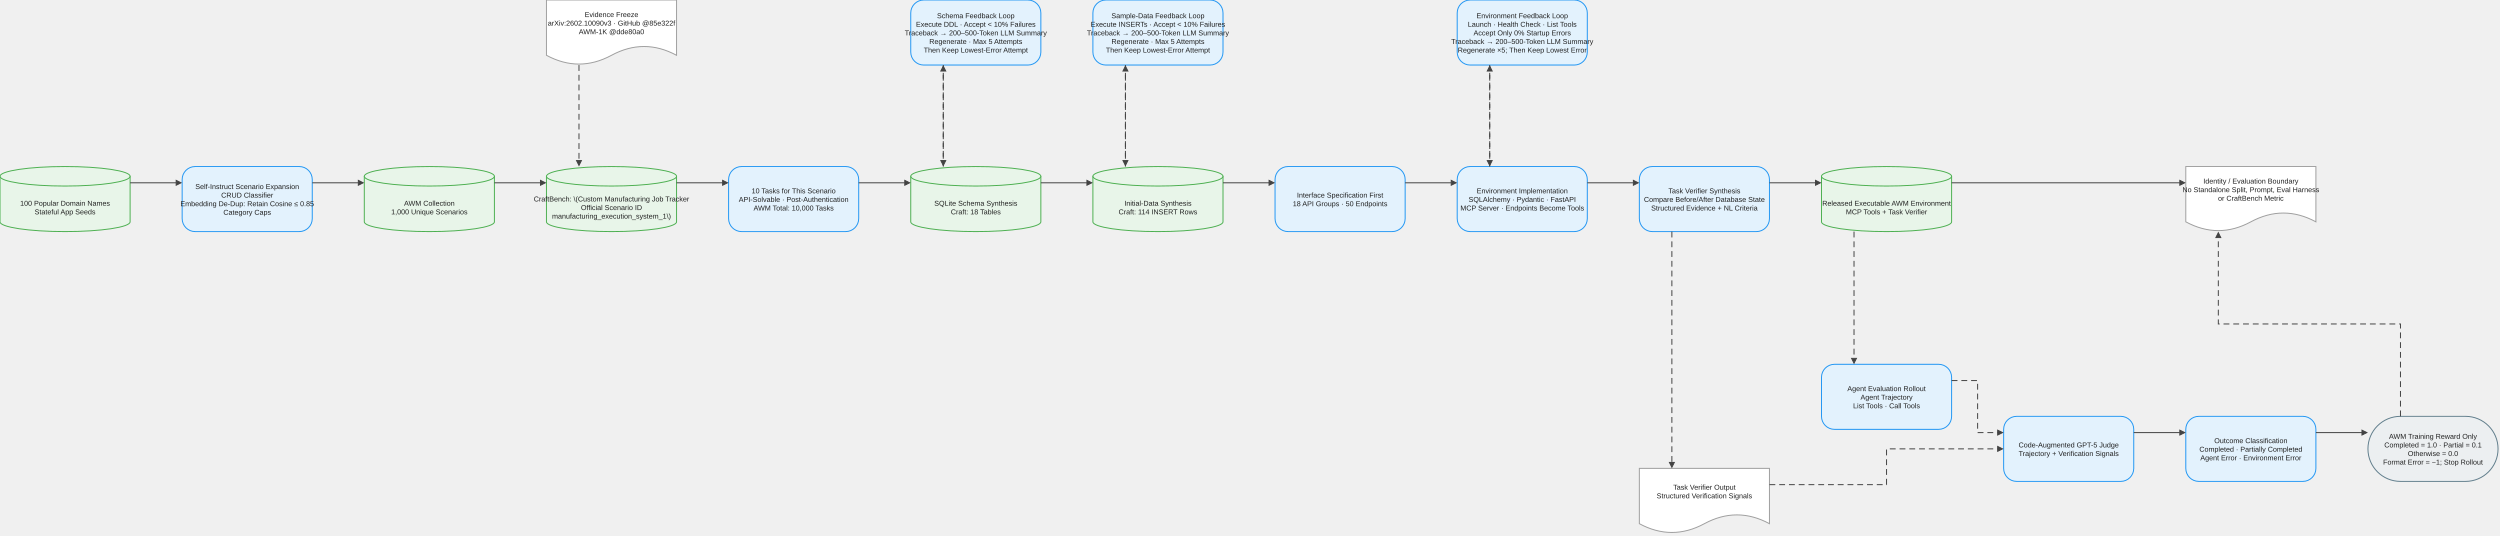
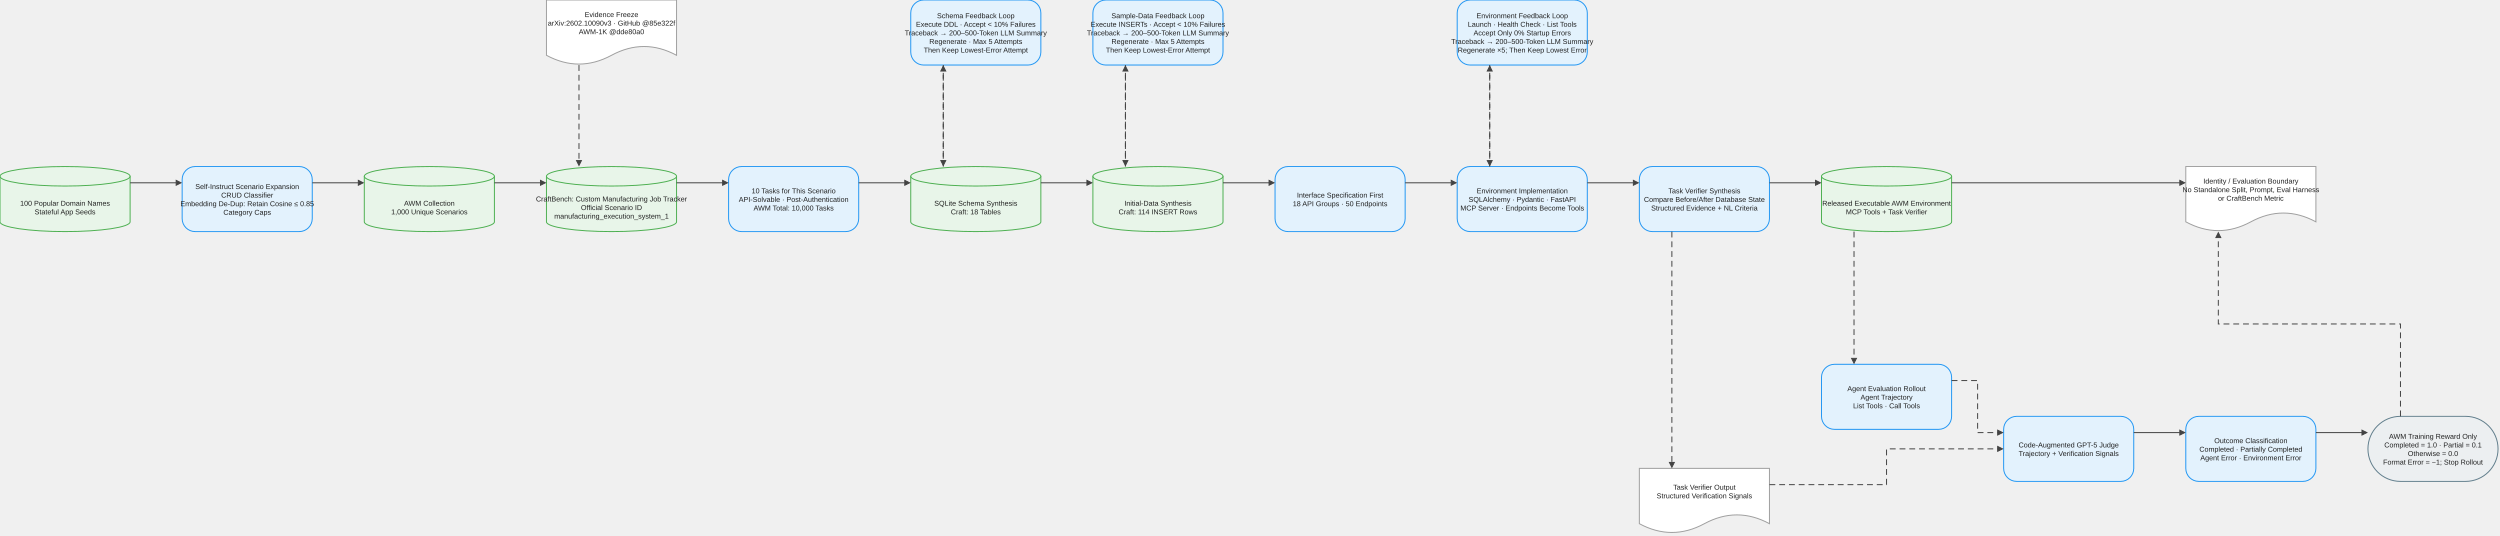
<svg xmlns="http://www.w3.org/2000/svg" style="background: transparent; background-color: transparent; color-scheme: light;" version="1.1" width="3843px" height="823px" viewBox="0 0 3843 823">
  <defs />
  <g>
    <g data-cell-id="0">
      <g data-cell-id="1">
        <g data-cell-id="2">
          <g>
            <path d="M 840 0 L 1040 0 L 1040 85 Q 990 58 940 85 Q 890 112 840 85 L 840 15 Z" fill="#ffffff" stroke="#9e9e9e" stroke-width="1.5" stroke-miterlimit="10" pointer-events="all" style="fill: rgb(255, 255, 255); stroke: rgb(158, 158, 158);" />
          </g>
          <g>
            <g fill="#212121" font-family="Arial, Helvetica, sans-serif" text-anchor="middle" data-blockTextHeight="39.599999999999994" font-size="11px" style="fill: rgb(33, 33, 33);">
              <g transform="translate(940,15.2) scale(1)">
                <text y="11" data-line-font-size="11" x="0">
                  <tspan>Evidence Freeze</tspan>
                </text>
                <text y="24.2" data-line-font-size="11" x="0">
                  <tspan>arXiv:2602.10090v3 · GitHub @85e322f</tspan>
                </text>
                <text y="37.4" data-line-font-size="11" x="0">
                  <tspan>AWM-1K @dde80a0</tspan>
                </text>
              </g>
            </g>
          </g>
        </g>
        <g data-cell-id="3">
          <g>
            <path d="M 0 271 C 0 262.72 44.77 256 100 256 C 126.52 256 151.96 257.58 170.71 260.39 C 189.46 263.21 200 267.02 200 271 L 200 341 C 200 349.28 155.23 356 100 356 C 44.77 356 0 349.28 0 341 Z" fill="#e8f5e9" stroke="#4caf50" stroke-width="1.5" stroke-miterlimit="10" pointer-events="all" style="fill: rgb(232, 245, 233); stroke: rgb(76, 175, 80);" />
            <path d="M 200 271 C 200 279.28 155.23 286 100 286 C 44.77 286 0 279.28 0 271" fill="none" stroke="#4caf50" stroke-width="1.5" stroke-miterlimit="10" pointer-events="all" style="stroke: rgb(76, 175, 80);" />
          </g>
          <g>
            <g fill="#212121" font-family="Arial, Helvetica, sans-serif" text-anchor="middle" data-blockTextHeight="26.4" font-size="11px" style="fill: rgb(33, 33, 33);">
              <g transform="translate(100,305.3) scale(1)">
                <text y="11" data-line-font-size="11" x="0">
                  <tspan>100 Popular Domain Names</tspan>
                </text>
                <text y="24.2" data-line-font-size="11" x="0">
                  <tspan>Stateful App Seeds</tspan>
                </text>
              </g>
            </g>
          </g>
        </g>
        <g data-cell-id="4">
          <g>
            <rect x="280" y="256" width="200" height="100" rx="20" ry="20" fill="#e3f2fd" stroke="#2196f3" stroke-width="1.5" pointer-events="all" style="fill: rgb(227, 242, 253); stroke: rgb(33, 150, 243);" />
          </g>
          <g>
            <g fill="#212121" font-family="Arial, Helvetica, sans-serif" text-anchor="middle" data-blockTextHeight="52.8" font-size="11px" style="fill: rgb(33, 33, 33);">
              <g transform="translate(380,279.6) scale(1)">
                <text y="11" data-line-font-size="11" x="0">
                  <tspan>Self-Instruct Scenario Expansion</tspan>
                </text>
                <text y="24.2" data-line-font-size="11" x="0">
                  <tspan>CRUD Classifier</tspan>
                </text>
                <text y="37.4" data-line-font-size="11" x="0">
                  <tspan>Embedding De-Dup: Retain Cosine ≤ 0.85</tspan>
                </text>
                <text y="50.6" data-line-font-size="11" x="0">
                  <tspan>Category Caps</tspan>
                </text>
              </g>
            </g>
          </g>
        </g>
        <g data-cell-id="5">
          <g>
            <path d="M 560 271 C 560 262.72 604.77 256 660 256 C 686.52 256 711.96 257.58 730.71 260.39 C 749.46 263.21 760 267.02 760 271 L 760 341 C 760 349.28 715.23 356 660 356 C 604.77 356 560 349.28 560 341 Z" fill="#e8f5e9" stroke="#4caf50" stroke-width="1.5" stroke-miterlimit="10" pointer-events="all" style="fill: rgb(232, 245, 233); stroke: rgb(76, 175, 80);" />
            <path d="M 760 271 C 760 279.28 715.23 286 660 286 C 604.77 286 560 279.28 560 271" fill="none" stroke="#4caf50" stroke-width="1.5" stroke-miterlimit="10" pointer-events="all" style="stroke: rgb(76, 175, 80);" />
          </g>
          <g>
            <g fill="#212121" font-family="Arial, Helvetica, sans-serif" text-anchor="middle" data-blockTextHeight="26.4" font-size="11px" style="fill: rgb(33, 33, 33);">
              <g transform="translate(660,305.3) scale(1)">
                <text y="11" data-line-font-size="11" x="0">
                  <tspan>AWM Collection</tspan>
                </text>
                <text y="24.2" data-line-font-size="11" x="0">
                  <tspan>1,000 Unique Scenarios</tspan>
                </text>
              </g>
            </g>
          </g>
        </g>
        <g data-cell-id="6">
          <g>
            <path d="M 840 271 C 840 262.72 884.77 256 940 256 C 966.52 256 991.96 257.58 1010.71 260.39 C 1029.46 263.21 1040 267.02 1040 271 L 1040 341 C 1040 349.28 995.23 356 940 356 C 884.77 356 840 349.28 840 341 Z" fill="#e8f5e9" stroke="#4caf50" stroke-width="1.5" stroke-miterlimit="10" pointer-events="all" style="fill: rgb(232, 245, 233); stroke: rgb(76, 175, 80);" />
            <path d="M 1040 271 C 1040 279.28 995.23 286 940 286 C 884.77 286 840 279.28 840 271" fill="none" stroke="#4caf50" stroke-width="1.5" stroke-miterlimit="10" pointer-events="all" style="stroke: rgb(76, 175, 80);" />
          </g>
          <g>
            <g fill="#212121" font-family="Arial, Helvetica, sans-serif" text-anchor="middle" data-blockTextHeight="39.599999999999994" font-size="11px" style="fill: rgb(33, 33, 33);">
              <g transform="translate(940,298.7) scale(1)">
                <text y="11" data-line-font-size="11" x="0">
-                   <tspan>CraftBench: \(Custom Manufacturing Job Tracker</tspan>
+                   <tspan>CraftBench: Custom Manufacturing Job Tracker</tspan>
                </text>
                <text y="24.2" data-line-font-size="11" x="0">
                  <tspan>Official Scenario ID</tspan>
                </text>
                <text y="37.4" data-line-font-size="11" x="0">
-                   <tspan>manufacturing_execution_system_1\)</tspan>
+                   <tspan>manufacturing_execution_system_1</tspan>
                </text>
              </g>
            </g>
          </g>
        </g>
        <g data-cell-id="7">
          <g>
            <rect x="1120" y="256" width="200" height="100" rx="20" ry="20" fill="#e3f2fd" stroke="#2196f3" stroke-width="1.5" pointer-events="all" style="fill: rgb(227, 242, 253); stroke: rgb(33, 150, 243);" />
          </g>
          <g>
            <g fill="#212121" font-family="Arial, Helvetica, sans-serif" text-anchor="middle" data-blockTextHeight="39.599999999999994" font-size="11px" style="fill: rgb(33, 33, 33);">
              <g transform="translate(1220,286.2) scale(1)">
                <text y="11" data-line-font-size="11" x="0">
                  <tspan>10 Tasks for This Scenario</tspan>
                </text>
                <text y="24.2" data-line-font-size="11" x="0">
                  <tspan>API-Solvable · Post-Authentication</tspan>
                </text>
                <text y="37.4" data-line-font-size="11" x="0">
                  <tspan>AWM Total: 10,000 Tasks</tspan>
                </text>
              </g>
            </g>
          </g>
        </g>
        <g data-cell-id="8">
          <g>
            <path d="M 1400 271 C 1400 262.72 1444.77 256 1500 256 C 1526.52 256 1551.96 257.58 1570.71 260.39 C 1589.46 263.21 1600 267.02 1600 271 L 1600 341 C 1600 349.28 1555.23 356 1500 356 C 1444.77 356 1400 349.28 1400 341 Z" fill="#e8f5e9" stroke="#4caf50" stroke-width="1.5" stroke-miterlimit="10" pointer-events="all" style="fill: rgb(232, 245, 233); stroke: rgb(76, 175, 80);" />
            <path d="M 1600 271 C 1600 279.28 1555.23 286 1500 286 C 1444.77 286 1400 279.28 1400 271" fill="none" stroke="#4caf50" stroke-width="1.5" stroke-miterlimit="10" pointer-events="all" style="stroke: rgb(76, 175, 80);" />
          </g>
          <g>
            <g fill="#212121" font-family="Arial, Helvetica, sans-serif" text-anchor="middle" data-blockTextHeight="26.4" font-size="11px" style="fill: rgb(33, 33, 33);">
              <g transform="translate(1500,305.3) scale(1)">
                <text y="11" data-line-font-size="11" x="0">
                  <tspan>SQLite Schema Synthesis</tspan>
                </text>
                <text y="24.2" data-line-font-size="11" x="0">
                  <tspan>Craft: 18 Tables</tspan>
                </text>
              </g>
            </g>
          </g>
        </g>
        <g data-cell-id="9">
          <g>
            <path d="M 1680 271 C 1680 262.72 1724.77 256 1780 256 C 1806.52 256 1831.96 257.58 1850.71 260.39 C 1869.46 263.21 1880 267.02 1880 271 L 1880 341 C 1880 349.28 1835.23 356 1780 356 C 1724.77 356 1680 349.28 1680 341 Z" fill="#e8f5e9" stroke="#4caf50" stroke-width="1.5" stroke-miterlimit="10" pointer-events="all" style="fill: rgb(232, 245, 233); stroke: rgb(76, 175, 80);" />
            <path d="M 1880 271 C 1880 279.28 1835.23 286 1780 286 C 1724.77 286 1680 279.28 1680 271" fill="none" stroke="#4caf50" stroke-width="1.5" stroke-miterlimit="10" pointer-events="all" style="stroke: rgb(76, 175, 80);" />
          </g>
          <g>
            <g fill="#212121" font-family="Arial, Helvetica, sans-serif" text-anchor="middle" data-blockTextHeight="26.4" font-size="11px" style="fill: rgb(33, 33, 33);">
              <g transform="translate(1780,305.3) scale(1)">
                <text y="11" data-line-font-size="11" x="0">
                  <tspan>Initial-Data Synthesis</tspan>
                </text>
                <text y="24.2" data-line-font-size="11" x="0">
                  <tspan>Craft: 114 INSERT Rows</tspan>
                </text>
              </g>
            </g>
          </g>
        </g>
        <g data-cell-id="10">
          <g>
            <rect x="1960" y="256" width="200" height="100" rx="20" ry="20" fill="#e3f2fd" stroke="#2196f3" stroke-width="1.5" pointer-events="all" style="fill: rgb(227, 242, 253); stroke: rgb(33, 150, 243);" />
          </g>
          <g>
            <g fill="#212121" font-family="Arial, Helvetica, sans-serif" text-anchor="middle" data-blockTextHeight="26.4" font-size="11px" style="fill: rgb(33, 33, 33);">
              <g transform="translate(2060,292.8) scale(1)">
                <text y="11" data-line-font-size="11" x="0">
                  <tspan>Interface Specification First</tspan>
                </text>
                <text y="24.2" data-line-font-size="11" x="0">
                  <tspan>18 API Groups · 50 Endpoints</tspan>
                </text>
              </g>
            </g>
          </g>
        </g>
        <g data-cell-id="11">
          <g>
            <rect x="2240" y="256" width="200" height="100" rx="20" ry="20" fill="#e3f2fd" stroke="#2196f3" stroke-width="1.5" pointer-events="all" style="fill: rgb(227, 242, 253); stroke: rgb(33, 150, 243);" />
          </g>
          <g>
            <g fill="#212121" font-family="Arial, Helvetica, sans-serif" text-anchor="middle" data-blockTextHeight="39.599999999999994" font-size="11px" style="fill: rgb(33, 33, 33);">
              <g transform="translate(2340,286.2) scale(1)">
                <text y="11" data-line-font-size="11" x="0">
                  <tspan>Environment Implementation</tspan>
                </text>
                <text y="24.2" data-line-font-size="11" x="0">
                  <tspan>SQLAlchemy · Pydantic · FastAPI</tspan>
                </text>
                <text y="37.4" data-line-font-size="11" x="0">
                  <tspan>MCP Server · Endpoints Become Tools</tspan>
                </text>
              </g>
            </g>
          </g>
        </g>
        <g data-cell-id="12">
          <g>
            <rect x="2520" y="256" width="200" height="100" rx="20" ry="20" fill="#e3f2fd" stroke="#2196f3" stroke-width="1.5" pointer-events="all" style="fill: rgb(227, 242, 253); stroke: rgb(33, 150, 243);" />
          </g>
          <g>
            <g fill="#212121" font-family="Arial, Helvetica, sans-serif" text-anchor="middle" data-blockTextHeight="39.599999999999994" font-size="11px" style="fill: rgb(33, 33, 33);">
              <g transform="translate(2620,286.2) scale(1)">
                <text y="11" data-line-font-size="11" x="0">
                  <tspan>Task Verifier Synthesis</tspan>
                </text>
                <text y="24.2" data-line-font-size="11" x="0">
                  <tspan>Compare Before/After Database State</tspan>
                </text>
                <text y="37.4" data-line-font-size="11" x="0">
                  <tspan>Structured Evidence + NL Criteria</tspan>
                </text>
              </g>
            </g>
          </g>
        </g>
        <g data-cell-id="13">
          <g>
            <path d="M 2800 271 C 2800 262.72 2844.77 256 2900 256 C 2926.52 256 2951.96 257.58 2970.71 260.39 C 2989.46 263.21 3000 267.02 3000 271 L 3000 341 C 3000 349.28 2955.23 356 2900 356 C 2844.77 356 2800 349.28 2800 341 Z" fill="#e8f5e9" stroke="#4caf50" stroke-width="1.5" stroke-miterlimit="10" pointer-events="all" style="fill: rgb(232, 245, 233); stroke: rgb(76, 175, 80);" />
            <path d="M 3000 271 C 3000 279.28 2955.23 286 2900 286 C 2844.77 286 2800 279.28 2800 271" fill="none" stroke="#4caf50" stroke-width="1.5" stroke-miterlimit="10" pointer-events="all" style="stroke: rgb(76, 175, 80);" />
          </g>
          <g>
            <g fill="#212121" font-family="Arial, Helvetica, sans-serif" text-anchor="middle" data-blockTextHeight="26.4" font-size="11px" style="fill: rgb(33, 33, 33);">
              <g transform="translate(2900,305.3) scale(1)">
                <text y="11" data-line-font-size="11" x="0">
                  <tspan>Released Executable AWM Environment</tspan>
                </text>
                <text y="24.2" data-line-font-size="11" x="0">
                  <tspan>MCP Tools + Task Verifier</tspan>
                </text>
              </g>
            </g>
          </g>
        </g>
        <g data-cell-id="14">
          <g>
            <path d="M 3360 256 L 3560 256 L 3560 341 Q 3510 314 3460 341 Q 3410 368 3360 341 L 3360 271 Z" fill="#ffffff" stroke="#9e9e9e" stroke-width="1.5" stroke-miterlimit="10" pointer-events="all" style="fill: rgb(255, 255, 255); stroke: rgb(158, 158, 158);" />
          </g>
          <g>
            <g fill="#212121" font-family="Arial, Helvetica, sans-serif" text-anchor="middle" data-blockTextHeight="39.599999999999994" font-size="11px" style="fill: rgb(33, 33, 33);">
              <g transform="translate(3460,271.2) scale(1)">
                <text y="11" data-line-font-size="11" x="0">
                  <tspan>Identity / Evaluation Boundary</tspan>
                </text>
                <text y="24.2" data-line-font-size="11" x="0">
                  <tspan>No Standalone Split, Prompt, Eval Harness</tspan>
                </text>
                <text y="37.4" data-line-font-size="11" x="0">
                  <tspan>or CraftBench Metric</tspan>
                </text>
              </g>
            </g>
          </g>
        </g>
        <g data-cell-id="15">
          <g>
            <rect x="1400" y="0" width="200" height="100" rx="20" ry="20" fill="#e3f2fd" stroke="#2196f3" stroke-width="1.5" pointer-events="all" style="fill: rgb(227, 242, 253); stroke: rgb(33, 150, 243);" />
          </g>
          <g>
            <g fill="#212121" font-family="Arial, Helvetica, sans-serif" text-anchor="middle" data-blockTextHeight="66" font-size="11px" style="fill: rgb(33, 33, 33);">
              <g transform="translate(1500,17) scale(1)">
                <text y="11" data-line-font-size="11" x="0">
                  <tspan>Schema Feedback Loop</tspan>
                </text>
                <text y="24.2" data-line-font-size="11" x="0">
                  <tspan>Execute DDL · Accept &lt; 10% Failures</tspan>
                </text>
                <text y="37.4" data-line-font-size="11" x="0">
                  <tspan>Traceback → 200–500-Token LLM Summary</tspan>
                </text>
                <text y="50.6" data-line-font-size="11" x="0">
                  <tspan>Regenerate · Max 5 Attempts</tspan>
                </text>
                <text y="63.8" data-line-font-size="11" x="0">
                  <tspan>Then Keep Lowest-Error Attempt</tspan>
                </text>
              </g>
            </g>
          </g>
        </g>
        <g data-cell-id="16">
          <g>
            <rect x="1680" y="0" width="200" height="100" rx="20" ry="20" fill="#e3f2fd" stroke="#2196f3" stroke-width="1.5" pointer-events="all" style="fill: rgb(227, 242, 253); stroke: rgb(33, 150, 243);" />
          </g>
          <g>
            <g fill="#212121" font-family="Arial, Helvetica, sans-serif" text-anchor="middle" data-blockTextHeight="66" font-size="11px" style="fill: rgb(33, 33, 33);">
              <g transform="translate(1780,17) scale(1)">
                <text y="11" data-line-font-size="11" x="0">
                  <tspan>Sample-Data Feedback Loop</tspan>
                </text>
                <text y="24.2" data-line-font-size="11" x="0">
                  <tspan>Execute INSERTs · Accept &lt; 10% Failures</tspan>
                </text>
                <text y="37.4" data-line-font-size="11" x="0">
                  <tspan>Traceback → 200–500-Token LLM Summary</tspan>
                </text>
                <text y="50.6" data-line-font-size="11" x="0">
                  <tspan>Regenerate · Max 5 Attempts</tspan>
                </text>
                <text y="63.8" data-line-font-size="11" x="0">
                  <tspan>Then Keep Lowest-Error Attempt</tspan>
                </text>
              </g>
            </g>
          </g>
        </g>
        <g data-cell-id="17">
          <g>
            <rect x="2240" y="0" width="200" height="100" rx="20" ry="20" fill="#e3f2fd" stroke="#2196f3" stroke-width="1.5" pointer-events="all" style="fill: rgb(227, 242, 253); stroke: rgb(33, 150, 243);" />
          </g>
          <g>
            <g fill="#212121" font-family="Arial, Helvetica, sans-serif" text-anchor="middle" data-blockTextHeight="66" font-size="11px" style="fill: rgb(33, 33, 33);">
              <g transform="translate(2340,17) scale(1)">
                <text y="11" data-line-font-size="11" x="0">
                  <tspan>Environment Feedback Loop</tspan>
                </text>
                <text y="24.2" data-line-font-size="11" x="0">
                  <tspan>Launch · Health Check · List Tools</tspan>
                </text>
                <text y="37.4" data-line-font-size="11" x="0">
                  <tspan>Accept Only 0% Startup Errors</tspan>
                </text>
                <text y="50.6" data-line-font-size="11" x="0">
                  <tspan>Traceback → 200–500-Token LLM Summary</tspan>
                </text>
                <text y="63.8" data-line-font-size="11" x="0">
                  <tspan>Regenerate ×5; Then Keep Lowest Error</tspan>
                </text>
              </g>
            </g>
          </g>
        </g>
        <g data-cell-id="18">
          <g>
            <rect x="2800" y="560" width="200" height="100" rx="20" ry="20" fill="#e3f2fd" stroke="#2196f3" stroke-width="1.5" pointer-events="all" style="fill: rgb(227, 242, 253); stroke: rgb(33, 150, 243);" />
          </g>
          <g>
            <g fill="#212121" font-family="Arial, Helvetica, sans-serif" text-anchor="middle" data-blockTextHeight="39.599999999999994" font-size="11px" style="fill: rgb(33, 33, 33);">
              <g transform="translate(2900,590.2) scale(1)">
                <text y="11" data-line-font-size="11" x="0">
                  <tspan>Agent Evaluation Rollout</tspan>
                </text>
                <text y="24.2" data-line-font-size="11" x="0">
                  <tspan>Agent Trajectory</tspan>
                </text>
                <text y="37.4" data-line-font-size="11" x="0">
                  <tspan>List Tools · Call Tools</tspan>
                </text>
              </g>
            </g>
          </g>
        </g>
        <g data-cell-id="19">
          <g>
            <path d="M 2520 720 L 2720 720 L 2720 805 Q 2670 778 2620 805 Q 2570 832 2520 805 L 2520 735 Z" fill="#ffffff" stroke="#9e9e9e" stroke-width="1.5" stroke-miterlimit="10" pointer-events="all" style="fill: rgb(255, 255, 255); stroke: rgb(158, 158, 158);" />
          </g>
          <g>
            <g fill="#212121" font-family="Arial, Helvetica, sans-serif" text-anchor="middle" data-blockTextHeight="26.4" font-size="11px" style="fill: rgb(33, 33, 33);">
              <g transform="translate(2620,741.8) scale(1)">
                <text y="11" data-line-font-size="11" x="0">
                  <tspan>Task Verifier Output</tspan>
                </text>
                <text y="24.2" data-line-font-size="11" x="0">
                  <tspan>Structured Verification Signals</tspan>
                </text>
              </g>
            </g>
          </g>
        </g>
        <g data-cell-id="20">
          <g>
            <rect x="3080" y="640" width="200" height="100" rx="20" ry="20" fill="#e3f2fd" stroke="#2196f3" stroke-width="1.5" pointer-events="all" style="fill: rgb(227, 242, 253); stroke: rgb(33, 150, 243);" />
          </g>
          <g>
            <g fill="#212121" font-family="Arial, Helvetica, sans-serif" text-anchor="middle" data-blockTextHeight="26.4" font-size="11px" style="fill: rgb(33, 33, 33);">
              <g transform="translate(3180,676.8) scale(1)">
                <text y="11" data-line-font-size="11" x="0">
                  <tspan>Code-Augmented GPT-5 Judge</tspan>
                </text>
                <text y="24.2" data-line-font-size="11" x="0">
                  <tspan>Trajectory + Verification Signals</tspan>
                </text>
              </g>
            </g>
          </g>
        </g>
        <g data-cell-id="21">
          <g>
            <rect x="3360" y="640" width="200" height="100" rx="20" ry="20" fill="#e3f2fd" stroke="#2196f3" stroke-width="1.5" pointer-events="all" style="fill: rgb(227, 242, 253); stroke: rgb(33, 150, 243);" />
          </g>
          <g>
            <g fill="#212121" font-family="Arial, Helvetica, sans-serif" text-anchor="middle" data-blockTextHeight="39.599999999999994" font-size="11px" style="fill: rgb(33, 33, 33);">
              <g transform="translate(3460,670.2) scale(1)">
                <text y="11" data-line-font-size="11" x="0">
                  <tspan>Outcome Classification</tspan>
                </text>
                <text y="24.2" data-line-font-size="11" x="0">
                  <tspan>Completed · Partially Completed</tspan>
                </text>
                <text y="37.4" data-line-font-size="11" x="0">
                  <tspan>Agent Error · Environment Error</tspan>
                </text>
              </g>
            </g>
          </g>
        </g>
        <g data-cell-id="22">
          <g>
            <rect x="3640" y="640" width="200" height="100" rx="50" ry="50" fill="#eceff1" stroke="#607d8b" stroke-width="1.5" pointer-events="all" style="fill: rgb(236, 239, 241); stroke: rgb(96, 125, 139);" />
          </g>
          <g>
            <g fill="#212121" font-family="Arial, Helvetica, sans-serif" text-anchor="middle" data-blockTextHeight="52.8" font-size="11px" style="fill: rgb(33, 33, 33);">
              <g transform="translate(3740,663.6) scale(1)">
                <text y="11" data-line-font-size="11" x="0">
                  <tspan>AWM Training Reward Only</tspan>
                </text>
                <text y="24.2" data-line-font-size="11" x="0">
                  <tspan>Completed = 1.0 · Partial = 0.1</tspan>
                </text>
                <text y="37.4" data-line-font-size="11" x="0">
                  <tspan>Otherwise = 0.0</tspan>
                </text>
                <text y="50.6" data-line-font-size="11" x="0">
                  <tspan>Format Error = −1; Stop Rollout</tspan>
                </text>
              </g>
            </g>
          </g>
        </g>
        <g data-cell-id="23">
          <g>
            <path d="M 890 100 L 890 246.82" fill="none" stroke="#424242" stroke-width="1.5" stroke-miterlimit="10" stroke-dasharray="9 6" pointer-events="stroke" style="stroke: rgb(66, 66, 66);" />
            <path d="M 890 254.32 L 886.25 246.82 L 893.75 246.82 Z" fill="#424242" stroke="#424242" stroke-width="1.5" stroke-miterlimit="10" pointer-events="all" style="fill: rgb(66, 66, 66); stroke: rgb(66, 66, 66);" />
          </g>
        </g>
        <g data-cell-id="24">
          <g>
            <path d="M 200 281 L 270.82 281" fill="none" stroke="#424242" stroke-width="1.5" stroke-miterlimit="10" pointer-events="stroke" style="stroke: rgb(66, 66, 66);" />
            <path d="M 278.32 281 L 270.82 284.75 L 270.82 277.25 Z" fill="#424242" stroke="#424242" stroke-width="1.5" stroke-miterlimit="10" pointer-events="all" style="fill: rgb(66, 66, 66); stroke: rgb(66, 66, 66);" />
          </g>
        </g>
        <g data-cell-id="25">
          <g>
            <path d="M 480 281 L 550.82 281" fill="none" stroke="#424242" stroke-width="1.5" stroke-miterlimit="10" pointer-events="stroke" style="stroke: rgb(66, 66, 66);" />
            <path d="M 558.32 281 L 550.82 284.75 L 550.82 277.25 Z" fill="#424242" stroke="#424242" stroke-width="1.5" stroke-miterlimit="10" pointer-events="all" style="fill: rgb(66, 66, 66); stroke: rgb(66, 66, 66);" />
          </g>
        </g>
        <g data-cell-id="26">
          <g>
            <path d="M 760 281 L 830.82 281" fill="none" stroke="#424242" stroke-width="1.5" stroke-miterlimit="10" pointer-events="stroke" style="stroke: rgb(66, 66, 66);" />
            <path d="M 838.32 281 L 830.82 284.75 L 830.82 277.25 Z" fill="#424242" stroke="#424242" stroke-width="1.5" stroke-miterlimit="10" pointer-events="all" style="fill: rgb(66, 66, 66); stroke: rgb(66, 66, 66);" />
          </g>
        </g>
        <g data-cell-id="27">
          <g>
            <path d="M 1040 281 L 1110.82 281" fill="none" stroke="#424242" stroke-width="1.5" stroke-miterlimit="10" pointer-events="stroke" style="stroke: rgb(66, 66, 66);" />
            <path d="M 1118.32 281 L 1110.82 284.75 L 1110.82 277.25 Z" fill="#424242" stroke="#424242" stroke-width="1.5" stroke-miterlimit="10" pointer-events="all" style="fill: rgb(66, 66, 66); stroke: rgb(66, 66, 66);" />
          </g>
        </g>
        <g data-cell-id="28">
          <g>
            <path d="M 1320 281 L 1390.82 281" fill="none" stroke="#424242" stroke-width="1.5" stroke-miterlimit="10" pointer-events="stroke" style="stroke: rgb(66, 66, 66);" />
            <path d="M 1398.32 281 L 1390.82 284.75 L 1390.82 277.25 Z" fill="#424242" stroke="#424242" stroke-width="1.5" stroke-miterlimit="10" pointer-events="all" style="fill: rgb(66, 66, 66); stroke: rgb(66, 66, 66);" />
          </g>
        </g>
        <g data-cell-id="29">
          <g>
            <path d="M 1600 281 L 1670.82 281" fill="none" stroke="#424242" stroke-width="1.5" stroke-miterlimit="10" pointer-events="stroke" style="stroke: rgb(66, 66, 66);" />
            <path d="M 1678.32 281 L 1670.82 284.75 L 1670.82 277.25 Z" fill="#424242" stroke="#424242" stroke-width="1.5" stroke-miterlimit="10" pointer-events="all" style="fill: rgb(66, 66, 66); stroke: rgb(66, 66, 66);" />
          </g>
        </g>
        <g data-cell-id="30">
          <g>
            <path d="M 1880 281 L 1950.82 281" fill="none" stroke="#424242" stroke-width="1.5" stroke-miterlimit="10" pointer-events="stroke" style="stroke: rgb(66, 66, 66);" />
            <path d="M 1958.32 281 L 1950.82 284.75 L 1950.82 277.25 Z" fill="#424242" stroke="#424242" stroke-width="1.5" stroke-miterlimit="10" pointer-events="all" style="fill: rgb(66, 66, 66); stroke: rgb(66, 66, 66);" />
          </g>
        </g>
        <g data-cell-id="31">
          <g>
            <path d="M 2160 281 L 2230.82 281" fill="none" stroke="#424242" stroke-width="1.5" stroke-miterlimit="10" pointer-events="stroke" style="stroke: rgb(66, 66, 66);" />
            <path d="M 2238.32 281 L 2230.82 284.75 L 2230.82 277.25 Z" fill="#424242" stroke="#424242" stroke-width="1.5" stroke-miterlimit="10" pointer-events="all" style="fill: rgb(66, 66, 66); stroke: rgb(66, 66, 66);" />
          </g>
        </g>
        <g data-cell-id="32">
          <g>
            <path d="M 2440 281 L 2510.82 281" fill="none" stroke="#424242" stroke-width="1.5" stroke-miterlimit="10" pointer-events="stroke" style="stroke: rgb(66, 66, 66);" />
            <path d="M 2518.32 281 L 2510.82 284.75 L 2510.82 277.25 Z" fill="#424242" stroke="#424242" stroke-width="1.5" stroke-miterlimit="10" pointer-events="all" style="fill: rgb(66, 66, 66); stroke: rgb(66, 66, 66);" />
          </g>
        </g>
        <g data-cell-id="33">
          <g>
            <path d="M 2720 281 L 2790.82 281" fill="none" stroke="#424242" stroke-width="1.5" stroke-miterlimit="10" pointer-events="stroke" style="stroke: rgb(66, 66, 66);" />
            <path d="M 2798.32 281 L 2790.82 284.75 L 2790.82 277.25 Z" fill="#424242" stroke="#424242" stroke-width="1.5" stroke-miterlimit="10" pointer-events="all" style="fill: rgb(66, 66, 66); stroke: rgb(66, 66, 66);" />
          </g>
        </g>
        <g data-cell-id="34">
          <g>
            <path d="M 3000 281 L 3350.82 281" fill="none" stroke="#424242" stroke-width="1.5" stroke-miterlimit="10" pointer-events="stroke" style="stroke: rgb(66, 66, 66);" />
            <path d="M 3358.32 281 L 3350.82 284.75 L 3350.82 277.25 Z" fill="#424242" stroke="#424242" stroke-width="1.5" stroke-miterlimit="10" pointer-events="all" style="fill: rgb(66, 66, 66); stroke: rgb(66, 66, 66);" />
          </g>
        </g>
        <g data-cell-id="35">
          <g>
            <path d="M 1450 256 L 1450 109.18" fill="none" stroke="#424242" stroke-width="1.5" stroke-miterlimit="10" stroke-dasharray="9 6" pointer-events="stroke" style="stroke: rgb(66, 66, 66);" />
            <path d="M 1450 101.68 L 1453.75 109.18 L 1446.25 109.18 Z" fill="#424242" stroke="#424242" stroke-width="1.5" stroke-miterlimit="10" pointer-events="all" style="fill: rgb(66, 66, 66); stroke: rgb(66, 66, 66);" />
          </g>
        </g>
        <g data-cell-id="36">
          <g>
            <path d="M 1450 100 L 1450 246.82" fill="none" stroke="#424242" stroke-width="1.5" stroke-miterlimit="10" stroke-dasharray="9 6" pointer-events="stroke" style="stroke: rgb(66, 66, 66);" />
            <path d="M 1450 254.32 L 1446.25 246.82 L 1453.75 246.82 Z" fill="#424242" stroke="#424242" stroke-width="1.5" stroke-miterlimit="10" pointer-events="all" style="fill: rgb(66, 66, 66); stroke: rgb(66, 66, 66);" />
          </g>
        </g>
        <g data-cell-id="37">
          <g>
            <path d="M 1730 256 L 1730 109.18" fill="none" stroke="#424242" stroke-width="1.5" stroke-miterlimit="10" stroke-dasharray="9 6" pointer-events="stroke" style="stroke: rgb(66, 66, 66);" />
            <path d="M 1730 101.68 L 1733.75 109.18 L 1726.25 109.18 Z" fill="#424242" stroke="#424242" stroke-width="1.5" stroke-miterlimit="10" pointer-events="all" style="fill: rgb(66, 66, 66); stroke: rgb(66, 66, 66);" />
          </g>
        </g>
        <g data-cell-id="38">
          <g>
            <path d="M 1730 100 L 1730 246.82" fill="none" stroke="#424242" stroke-width="1.5" stroke-miterlimit="10" stroke-dasharray="9 6" pointer-events="stroke" style="stroke: rgb(66, 66, 66);" />
            <path d="M 1730 254.32 L 1726.25 246.82 L 1733.75 246.82 Z" fill="#424242" stroke="#424242" stroke-width="1.5" stroke-miterlimit="10" pointer-events="all" style="fill: rgb(66, 66, 66); stroke: rgb(66, 66, 66);" />
          </g>
        </g>
        <g data-cell-id="39">
          <g>
            <path d="M 2290 256 L 2290 109.18" fill="none" stroke="#424242" stroke-width="1.5" stroke-miterlimit="10" stroke-dasharray="9 6" pointer-events="stroke" style="stroke: rgb(66, 66, 66);" />
            <path d="M 2290 101.68 L 2293.75 109.18 L 2286.25 109.18 Z" fill="#424242" stroke="#424242" stroke-width="1.5" stroke-miterlimit="10" pointer-events="all" style="fill: rgb(66, 66, 66); stroke: rgb(66, 66, 66);" />
          </g>
        </g>
        <g data-cell-id="40">
          <g>
            <path d="M 2290 100 L 2290 246.82" fill="none" stroke="#424242" stroke-width="1.5" stroke-miterlimit="10" stroke-dasharray="9 6" pointer-events="stroke" style="stroke: rgb(66, 66, 66);" />
            <path d="M 2290 254.32 L 2286.25 246.82 L 2293.75 246.82 Z" fill="#424242" stroke="#424242" stroke-width="1.5" stroke-miterlimit="10" pointer-events="all" style="fill: rgb(66, 66, 66); stroke: rgb(66, 66, 66);" />
          </g>
        </g>
        <g data-cell-id="41">
          <g>
            <path d="M 2850 356 L 2850 550.82" fill="none" stroke="#424242" stroke-width="1.5" stroke-miterlimit="10" stroke-dasharray="9 6" pointer-events="stroke" style="stroke: rgb(66, 66, 66);" />
            <path d="M 2850 558.32 L 2846.25 550.82 L 2853.75 550.82 Z" fill="#424242" stroke="#424242" stroke-width="1.5" stroke-miterlimit="10" pointer-events="all" style="fill: rgb(66, 66, 66); stroke: rgb(66, 66, 66);" />
          </g>
        </g>
        <g data-cell-id="42">
          <g>
            <path d="M 2570 356 L 2570 710.82" fill="none" stroke="#424242" stroke-width="1.5" stroke-miterlimit="10" stroke-dasharray="9 6" pointer-events="stroke" style="stroke: rgb(66, 66, 66);" />
            <path d="M 2570 718.32 L 2566.25 710.82 L 2573.75 710.82 Z" fill="#424242" stroke="#424242" stroke-width="1.5" stroke-miterlimit="10" pointer-events="all" style="fill: rgb(66, 66, 66); stroke: rgb(66, 66, 66);" />
          </g>
        </g>
        <g data-cell-id="43">
          <g>
            <path d="M 3000 585 L 3040 585 L 3040 665 L 3070.82 665" fill="none" stroke="#424242" stroke-width="1.5" stroke-miterlimit="10" stroke-dasharray="9 6" pointer-events="stroke" style="stroke: rgb(66, 66, 66);" />
            <path d="M 3078.32 665 L 3070.82 668.75 L 3070.82 661.25 Z" fill="#424242" stroke="#424242" stroke-width="1.5" stroke-miterlimit="10" pointer-events="all" style="fill: rgb(66, 66, 66); stroke: rgb(66, 66, 66);" />
          </g>
        </g>
        <g data-cell-id="44">
          <g>
            <path d="M 2720 745 L 2900 745 L 2900 690 L 3070.82 690" fill="none" stroke="#424242" stroke-width="1.5" stroke-miterlimit="10" stroke-dasharray="9 6" pointer-events="stroke" style="stroke: rgb(66, 66, 66);" />
            <path d="M 3078.32 690 L 3070.82 693.75 L 3070.82 686.25 Z" fill="#424242" stroke="#424242" stroke-width="1.5" stroke-miterlimit="10" pointer-events="all" style="fill: rgb(66, 66, 66); stroke: rgb(66, 66, 66);" />
          </g>
        </g>
        <g data-cell-id="45">
          <g>
            <path d="M 3280 665 L 3350.82 665" fill="none" stroke="#424242" stroke-width="1.5" stroke-miterlimit="10" pointer-events="stroke" style="stroke: rgb(66, 66, 66);" />
            <path d="M 3358.32 665 L 3350.82 668.75 L 3350.82 661.25 Z" fill="#424242" stroke="#424242" stroke-width="1.5" stroke-miterlimit="10" pointer-events="all" style="fill: rgb(66, 66, 66); stroke: rgb(66, 66, 66);" />
          </g>
        </g>
        <g data-cell-id="46">
          <g>
            <path d="M 3560 665 L 3630.82 665" fill="none" stroke="#424242" stroke-width="1.5" stroke-miterlimit="10" pointer-events="stroke" style="stroke: rgb(66, 66, 66);" />
            <path d="M 3638.32 665 L 3630.82 668.75 L 3630.82 661.25 Z" fill="#424242" stroke="#424242" stroke-width="1.5" stroke-miterlimit="10" pointer-events="all" style="fill: rgb(66, 66, 66); stroke: rgb(66, 66, 66);" />
          </g>
        </g>
        <g data-cell-id="47">
          <g>
            <path d="M 3690 640 L 3690 498 L 3410 498 L 3410 365.18" fill="none" stroke="#424242" stroke-width="1.5" stroke-miterlimit="10" stroke-dasharray="9 6" pointer-events="stroke" style="stroke: rgb(66, 66, 66);" />
            <path d="M 3410 357.68 L 3413.75 365.18 L 3406.25 365.18 Z" fill="#424242" stroke="#424242" stroke-width="1.5" stroke-miterlimit="10" pointer-events="all" style="fill: rgb(66, 66, 66); stroke: rgb(66, 66, 66);" />
          </g>
        </g>
      </g>
    </g>
  </g>
</svg>
